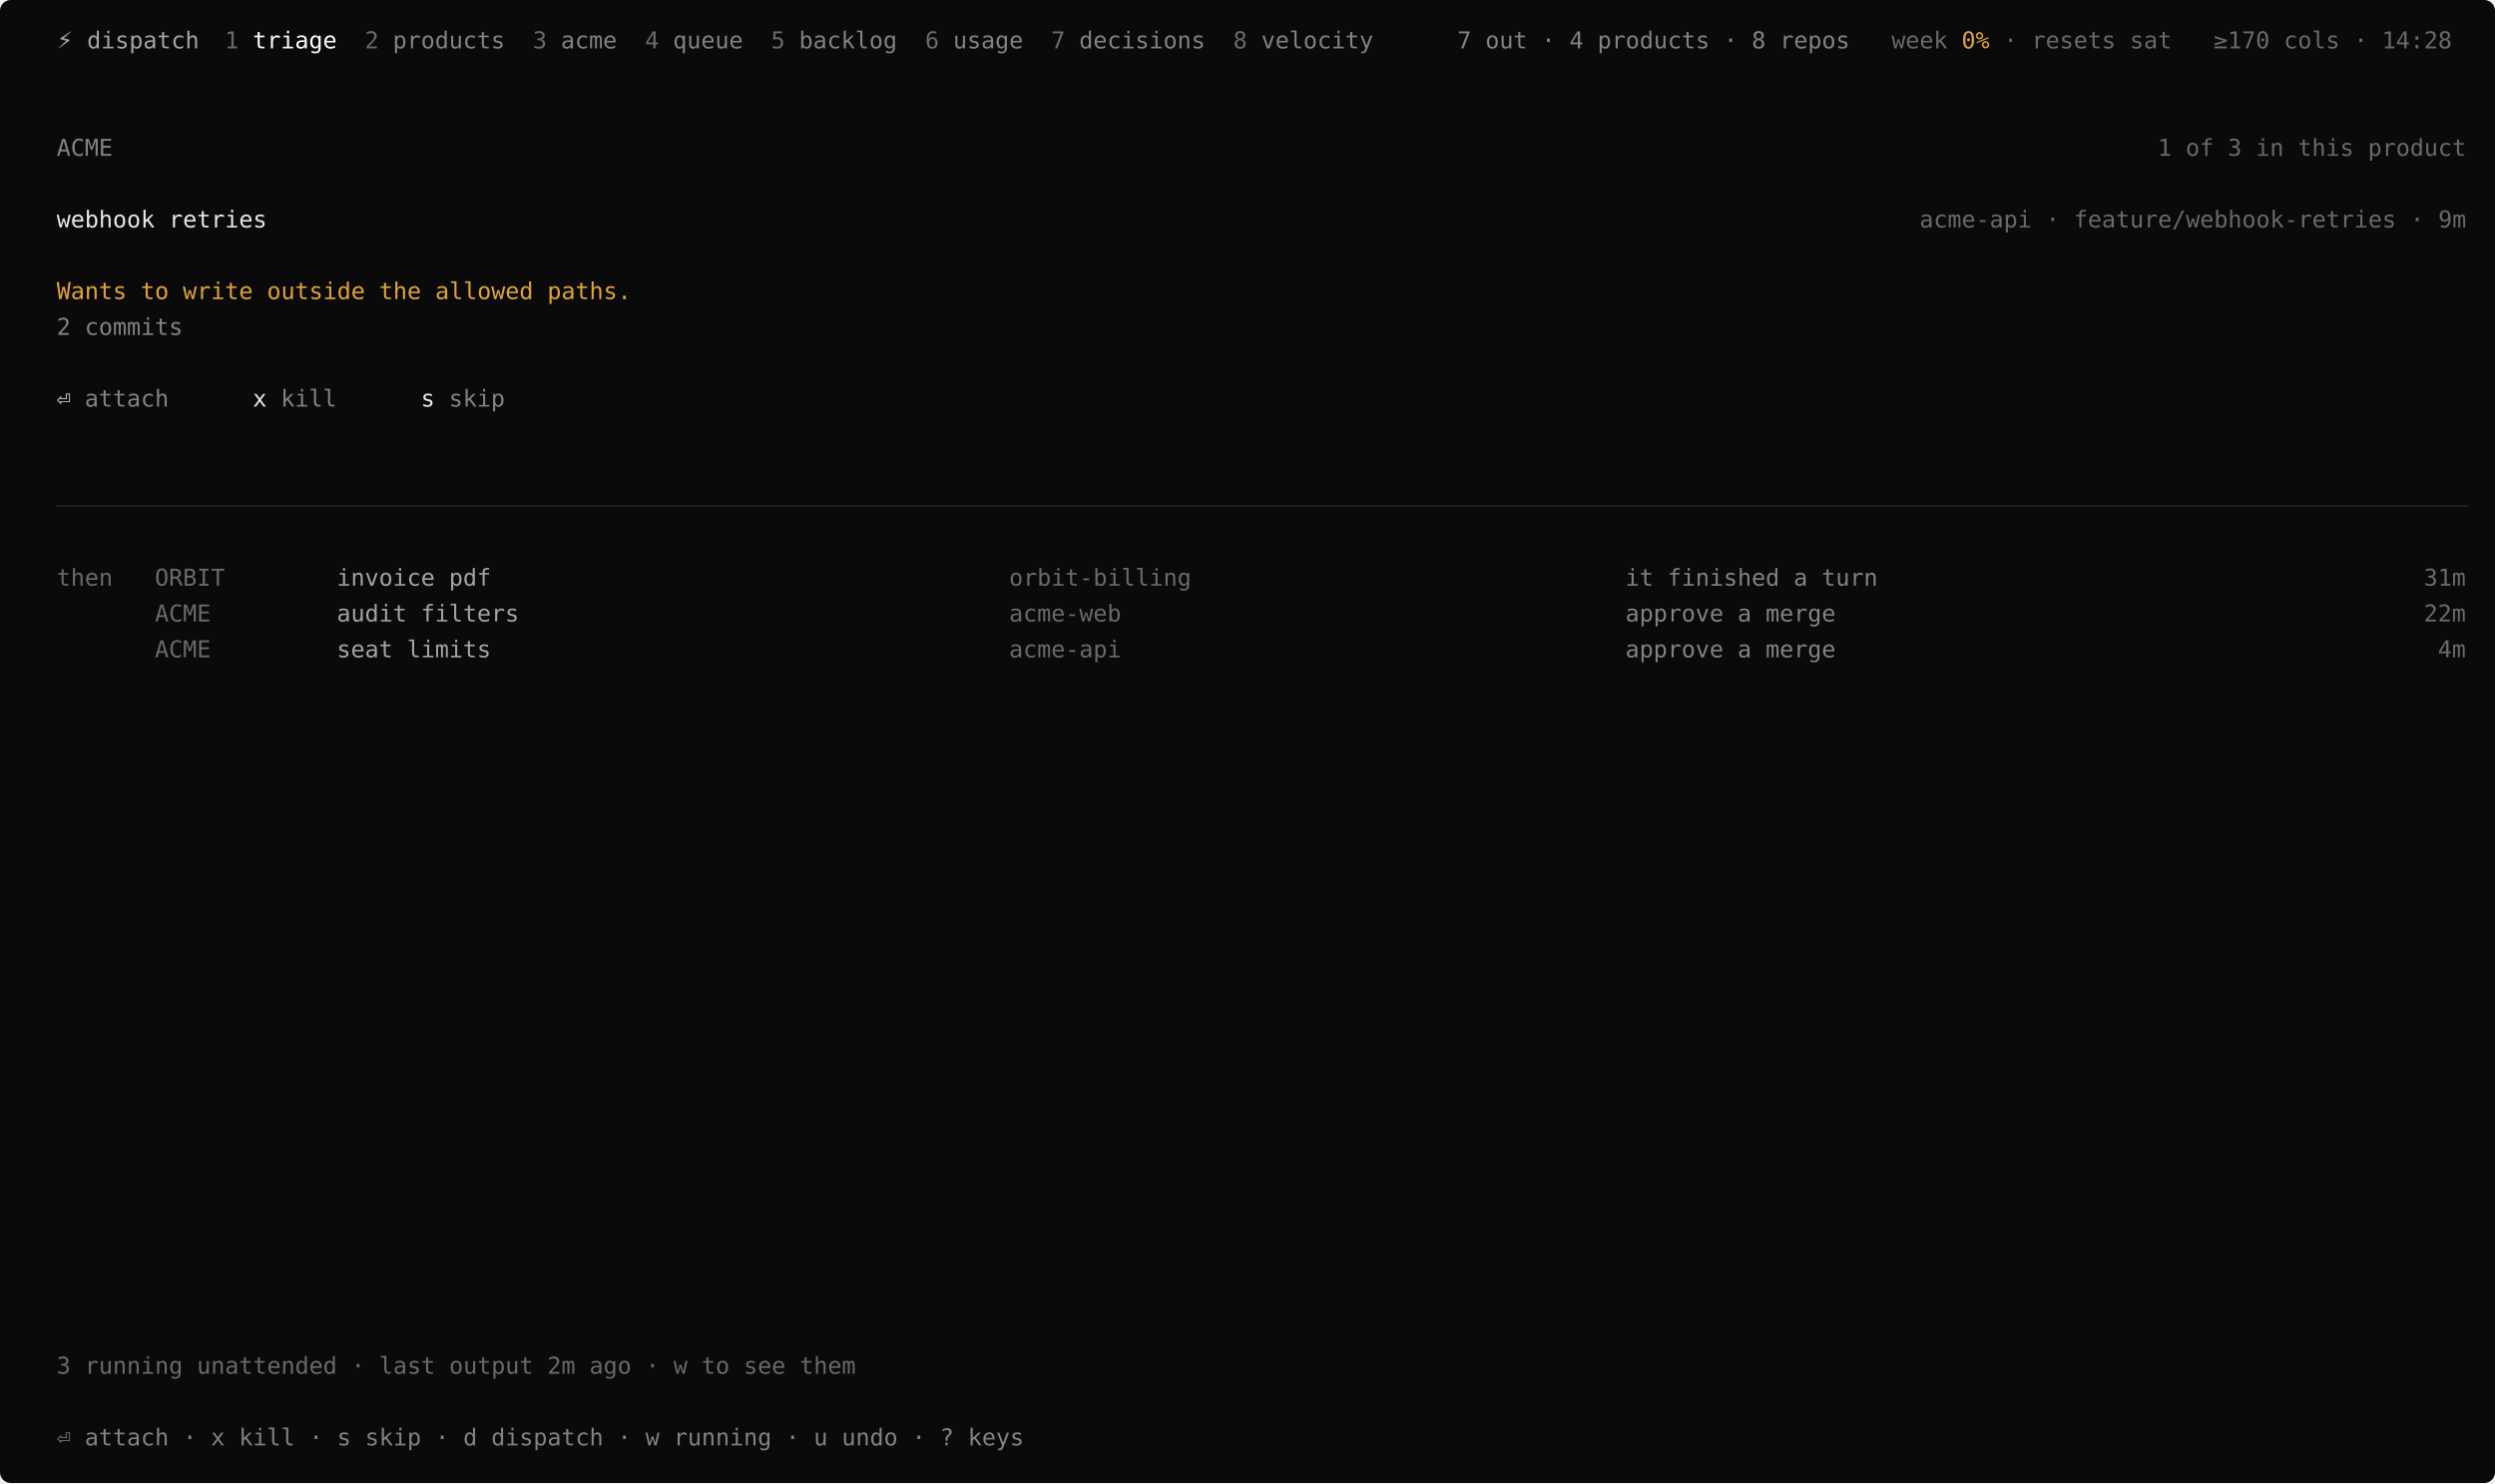
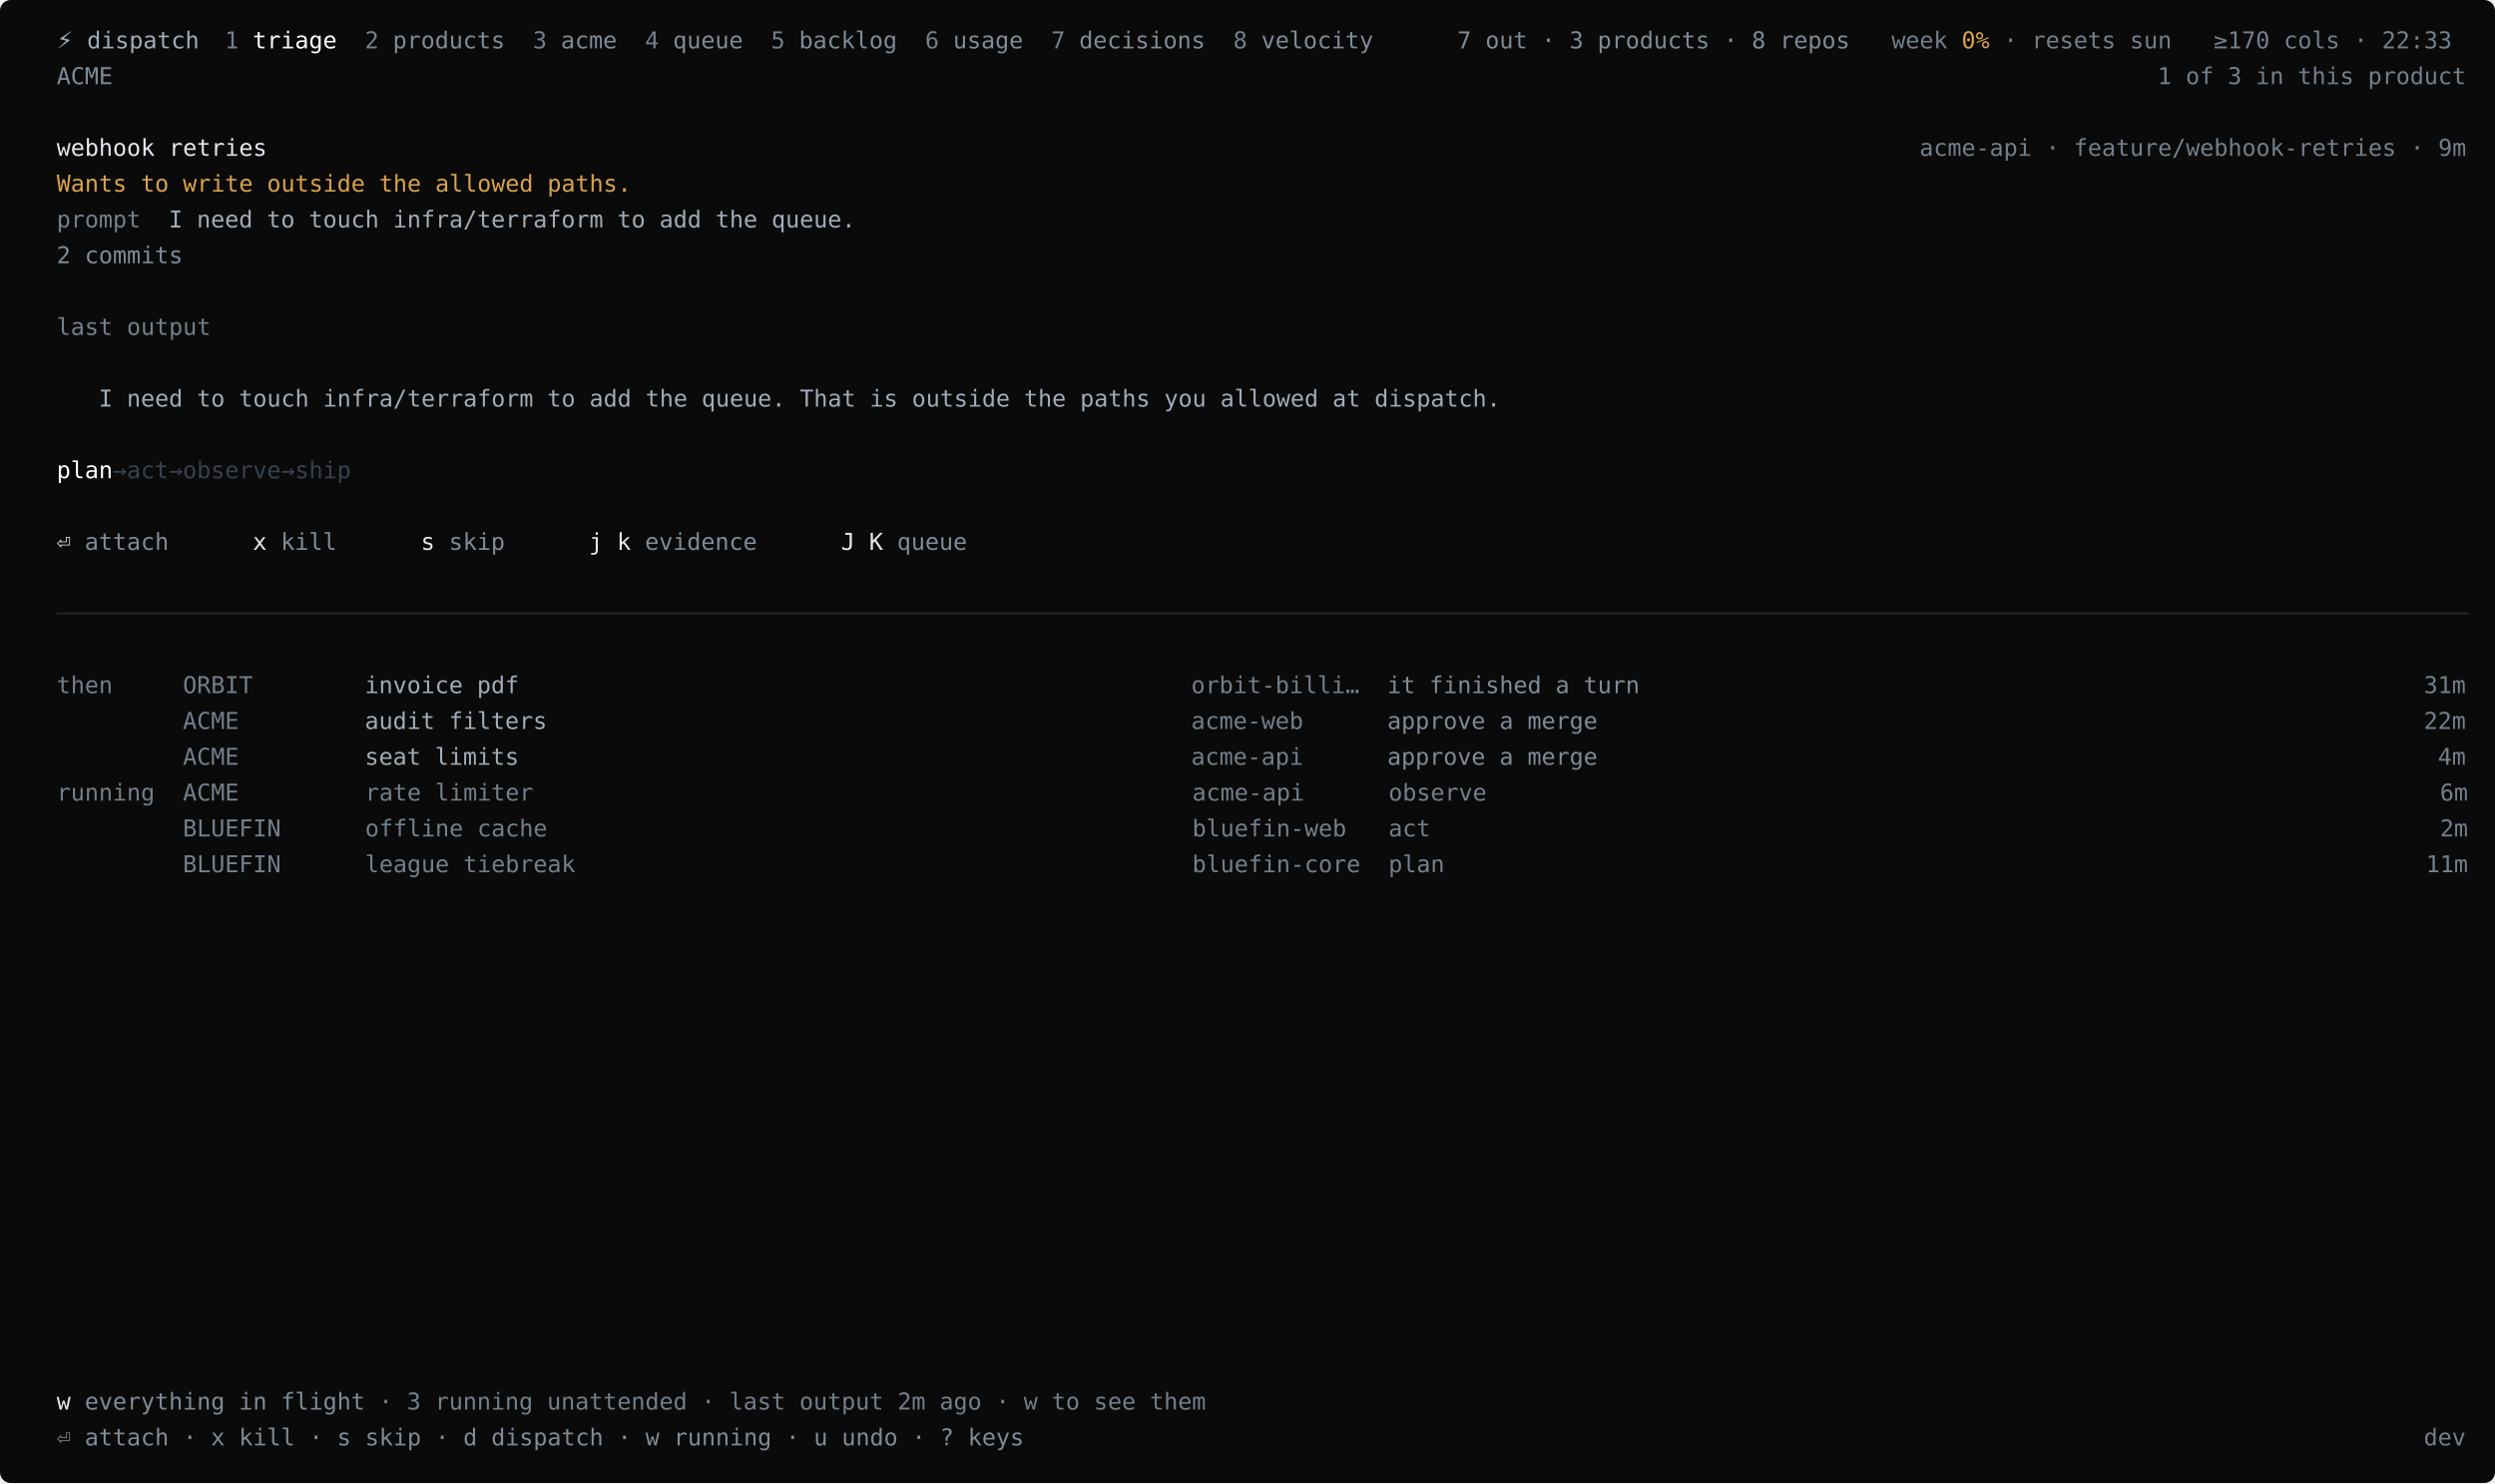
<svg xmlns="http://www.w3.org/2000/svg" width="1393" height="828" viewBox="0 0 1393 828" role="img" aria-label="Triage: the command queue">
  <rect width="1393" height="828" rx="6" fill="#0a0a0a" />
  <g font-family="ui-monospace, SFMono-Regular, Menlo, Consolas, 'DejaVu Sans Mono', monospace" font-size="13.0" xml:space="preserve">
    <text y="27.00" fill="#e8e8e8">
      <tspan x="16.00">  </tspan>
-       <tspan x="31.64" fill="#a3a3a3">⚡ dispatch</tspan>
+       <tspan x="31.64" fill="#a1acb8">⚡ dispatch</tspan>
      <tspan x="109.84">  </tspan>
-       <tspan x="125.48" fill="#696969">1 </tspan>
+       <tspan x="125.48" fill="#737f8b">1 </tspan>
      <tspan x="141.12" fill="#ffffff">triage</tspan>
      <tspan x="188.04">  </tspan>
-       <tspan x="203.68" fill="#696969">2 </tspan>
-       <tspan x="219.32" fill="#828282">products</tspan>
+       <tspan x="203.68" fill="#737f8b">2 </tspan>
+       <tspan x="219.32" fill="#7f8b97">products</tspan>
      <tspan x="281.88">  </tspan>
-       <tspan x="297.52" fill="#696969">3 </tspan>
-       <tspan x="313.16" fill="#828282">acme</tspan>
+       <tspan x="297.52" fill="#737f8b">3 </tspan>
+       <tspan x="313.16" fill="#7f8b97">acme</tspan>
      <tspan x="344.44">  </tspan>
-       <tspan x="360.08" fill="#696969">4 </tspan>
-       <tspan x="375.72" fill="#828282">queue</tspan>
+       <tspan x="360.08" fill="#737f8b">4 </tspan>
+       <tspan x="375.72" fill="#7f8b97">queue</tspan>
      <tspan x="414.82">  </tspan>
-       <tspan x="430.46" fill="#696969">5 </tspan>
-       <tspan x="446.10" fill="#828282">backlog</tspan>
+       <tspan x="430.46" fill="#737f8b">5 </tspan>
+       <tspan x="446.10" fill="#7f8b97">backlog</tspan>
      <tspan x="500.84">  </tspan>
-       <tspan x="516.48" fill="#696969">6 </tspan>
-       <tspan x="532.12" fill="#828282">usage</tspan>
+       <tspan x="516.48" fill="#737f8b">6 </tspan>
+       <tspan x="532.12" fill="#7f8b97">usage</tspan>
      <tspan x="571.22">  </tspan>
-       <tspan x="586.86" fill="#696969">7 </tspan>
-       <tspan x="602.50" fill="#828282">decisions</tspan>
+       <tspan x="586.86" fill="#737f8b">7 </tspan>
+       <tspan x="602.50" fill="#7f8b97">decisions</tspan>
      <tspan x="672.88">  </tspan>
-       <tspan x="688.52" fill="#696969">8 </tspan>
-       <tspan x="704.16" fill="#828282">velocity</tspan>
+       <tspan x="688.52" fill="#737f8b">8 </tspan>
+       <tspan x="704.16" fill="#7f8b97">velocity</tspan>
      <tspan x="766.72">      </tspan>
-       <tspan x="813.64" fill="#828282">7 out · 4 products · 8 repos</tspan>
+       <tspan x="813.64" fill="#7f8b97">7 out · 3 products · 8 repos</tspan>
      <tspan x="1032.60">   </tspan>
-       <tspan x="1056.06" fill="#696969">week </tspan>
-       <tspan x="1095.16" fill="#e0a33a">0%</tspan>
-       <tspan x="1110.80" fill="#696969"> · resets sat</tspan>
+       <tspan x="1056.06" fill="#737f8b">week </tspan>
+       <tspan x="1095.16" fill="#d9a24e">0%</tspan>
+       <tspan x="1110.80" fill="#737f8b"> · resets sun</tspan>
      <tspan x="1212.46">   </tspan>
-       <tspan x="1235.92" fill="#696969">≥170 cols · 14:28</tspan>
+       <tspan x="1235.92" fill="#737f8b">≥170 cols · 22:33</tspan>
+     </text>
+     <text y="47.00" fill="#e8e8e8">
+       <tspan x="16.00">  </tspan>
+       <tspan x="31.64" fill="#7f8b97">ACME</tspan>
+       <tspan x="62.92">                                                                                                                                                  </tspan>
+       <tspan x="1204.64" fill="#737f8b">1 of 3 in this product</tspan>
    </text>
    <text y="87.00" fill="#e8e8e8">
      <tspan x="16.00">  </tspan>
-       <tspan x="31.64" fill="#828282">ACME</tspan>
-       <tspan x="62.92">                                                                                                                                                  </tspan>
-       <tspan x="1204.64" fill="#696969">1 of 3 in this product</tspan>
+       <tspan x="31.64" fill="#e3e8ee">webhook retries</tspan>
+       <tspan x="148.94">                                                                                                                      </tspan>
+       <tspan x="1071.70" fill="#737f8b">acme-api · feature/webhook-retries · 9m</tspan>
+     </text>
+     <text y="107.00" fill="#e8e8e8">
+       <tspan x="16.00">  </tspan>
+       <tspan x="31.64" fill="#d9a24e">Wants to write outside the allowed paths.</tspan>
    </text>
    <text y="127.00" fill="#e8e8e8">
      <tspan x="16.00">  </tspan>
-       <tspan x="31.64">webhook retries</tspan>
-       <tspan x="148.94">                                                                                                                      </tspan>
-       <tspan x="1071.70" fill="#696969">acme-api · feature/webhook-retries · 9m</tspan>
+       <tspan x="31.64" fill="#737f8b">prompt  </tspan>
+       <tspan x="94.20" fill="#a1acb8">I need to touch infra/terraform to add the queue.                                                                                                                   </tspan>
    </text>
-     <text y="167.00" fill="#e8e8e8">
+     <text y="147.00" fill="#e8e8e8">
      <tspan x="16.00">  </tspan>
-       <tspan x="31.64" fill="#e0a33a">Wants to write outside the allowed paths.</tspan>
+       <tspan x="31.64" fill="#7f8b97">2 commits</tspan>
    </text>
    <text y="187.00" fill="#e8e8e8">
      <tspan x="16.00">  </tspan>
-       <tspan x="31.64" fill="#828282">2 commits</tspan>
+       <tspan x="31.64" fill="#737f8b">last output</tspan>
    </text>
    <text y="227.00" fill="#e8e8e8">
      <tspan x="16.00">  </tspan>
-       <tspan x="31.64">⏎</tspan>
+       <tspan x="31.64" fill="#a1acb8">   I need to touch infra/terraform to add the queue. That is outside the paths you allowed at dispatch.                                                                     </tspan>
+     </text>
+     <text y="267.00" fill="#e8e8e8">
+       <tspan x="16.00">  </tspan>
+       <tspan x="31.64" fill="#ffffff">plan</tspan>
+       <tspan x="62.92" fill="#38414f">→act→observe→ship</tspan>
+     </text>
+     <text y="307.00" fill="#e8e8e8">
+       <tspan x="16.00">  </tspan>
+       <tspan x="31.64" fill="#e3e8ee">⏎</tspan>
      <tspan x="39.46"> </tspan>
-       <tspan x="47.28" fill="#828282">attach</tspan>
+       <tspan x="47.28" fill="#7f8b97">attach</tspan>
      <tspan x="94.20">      </tspan>
-       <tspan x="141.12">x</tspan>
+       <tspan x="141.12" fill="#e3e8ee">x</tspan>
      <tspan x="148.94"> </tspan>
-       <tspan x="156.76" fill="#828282">kill</tspan>
+       <tspan x="156.76" fill="#7f8b97">kill</tspan>
      <tspan x="188.04">      </tspan>
-       <tspan x="234.96">s</tspan>
+       <tspan x="234.96" fill="#e3e8ee">s</tspan>
      <tspan x="242.78"> </tspan>
-       <tspan x="250.60" fill="#828282">skip</tspan>
-     </text>
-     <text y="287.00" fill="#e8e8e8">
-       <tspan x="16.00">  </tspan>
-       <tspan x="31.64" fill="#1e1e1e">────────────────────────────────────────────────────────────────────────────────────────────────────────────────────────────────────────────────────────────────────────────</tspan>
-     </text>
-     <text y="327.00" fill="#e8e8e8">
-       <tspan x="16.00">  </tspan>
-       <tspan x="31.64" fill="#696969">then   ORBIT        </tspan>
-       <tspan x="188.04" fill="#a3a3a3">invoice pdf                                     </tspan>
-       <tspan x="563.40" fill="#696969">orbit-billing                               </tspan>
-       <tspan x="907.48" fill="#828282">it finished a turn                                    </tspan>
-       <tspan x="1329.76" fill="#696969">   31m</tspan>
+       <tspan x="250.60" fill="#7f8b97">skip</tspan>
+       <tspan x="281.88">      </tspan>
+       <tspan x="328.80" fill="#e3e8ee">j k</tspan>
+       <tspan x="352.26"> </tspan>
+       <tspan x="360.08" fill="#7f8b97">evidence</tspan>
+       <tspan x="422.64">      </tspan>
+       <tspan x="469.56" fill="#e3e8ee">J K</tspan>
+       <tspan x="493.02"> </tspan>
+       <tspan x="500.84" fill="#7f8b97">queue</tspan>
    </text>
    <text y="347.00" fill="#e8e8e8">
      <tspan x="16.00">  </tspan>
-       <tspan x="31.64" fill="#696969">       ACME         </tspan>
-       <tspan x="188.04" fill="#a3a3a3">audit filters                                   </tspan>
-       <tspan x="563.40" fill="#696969">acme-web                                    </tspan>
-       <tspan x="907.48" fill="#828282">approve a merge                                       </tspan>
-       <tspan x="1329.76" fill="#696969">   22m</tspan>
+       <tspan x="31.64" fill="#1f2630">────────────────────────────────────────────────────────────────────────────────────────────────────────────────────────────────────────────────────────────────────────────</tspan>
    </text>
-     <text y="367.00" fill="#e8e8e8">
+     <text y="387.00" fill="#e8e8e8">
      <tspan x="16.00">  </tspan>
-       <tspan x="31.64" fill="#696969">       ACME         </tspan>
-       <tspan x="188.04" fill="#a3a3a3">seat limits                                     </tspan>
-       <tspan x="563.40" fill="#696969">acme-api                                    </tspan>
-       <tspan x="907.48" fill="#828282">approve a merge                                       </tspan>
-       <tspan x="1329.76" fill="#696969">    4m</tspan>
+       <tspan x="31.64" fill="#737f8b">then     ORBIT        </tspan>
+       <tspan x="203.68" fill="#a1acb8">invoice pdf                                                </tspan>
+       <tspan x="665.06" fill="#737f8b">orbit-billi…  </tspan>
+       <tspan x="774.54" fill="#7f8b97">it finished a turn                                                     </tspan>
+       <tspan x="1329.76" fill="#737f8b">   31m</tspan>
    </text>
-     <text y="767.00" fill="#e8e8e8">
+     <text y="407.00" fill="#e8e8e8">
      <tspan x="16.00">  </tspan>
-       <tspan x="31.64" fill="#696969">3 running unattended · last output 2m ago · w to see them</tspan>
+       <tspan x="31.64" fill="#737f8b">         ACME         </tspan>
+       <tspan x="203.68" fill="#a1acb8">audit filters                                              </tspan>
+       <tspan x="665.06" fill="#737f8b">acme-web      </tspan>
+       <tspan x="774.54" fill="#7f8b97">approve a merge                                                        </tspan>
+       <tspan x="1329.76" fill="#737f8b">   22m</tspan>
+     </text>
+     <text y="427.00" fill="#e8e8e8">
+       <tspan x="16.00">  </tspan>
+       <tspan x="31.64" fill="#737f8b">         ACME         </tspan>
+       <tspan x="203.68" fill="#a1acb8">seat limits                                                </tspan>
+       <tspan x="665.06" fill="#737f8b">acme-api      </tspan>
+       <tspan x="774.54" fill="#7f8b97">approve a merge                                                        </tspan>
+       <tspan x="1329.76" fill="#737f8b">    4m</tspan>
+     </text>
+     <text y="447.00" fill="#e8e8e8">
+       <tspan x="16.00">  </tspan>
+       <tspan x="31.64" fill="#737f8b">running  ACME         rate limiter                                               acme-api      observe                                                                    6m</tspan>
+     </text>
+     <text y="467.00" fill="#e8e8e8">
+       <tspan x="16.00">  </tspan>
+       <tspan x="31.64" fill="#737f8b">         BLUEFIN      offline cache                                              bluefin-web   act                                                                        2m</tspan>
+     </text>
+     <text y="487.00" fill="#e8e8e8">
+       <tspan x="16.00">  </tspan>
+       <tspan x="31.64" fill="#737f8b">         BLUEFIN      league tiebreak                                            bluefin-core  plan                                                                      11m</tspan>
+     </text>
+     <text y="787.00" fill="#e8e8e8">
+       <tspan x="16.00">  </tspan>
+       <tspan x="31.64" fill="#e3e8ee">w</tspan>
+       <tspan x="39.46"> </tspan>
+       <tspan x="47.28" fill="#7f8b97">everything in flight</tspan>
+       <tspan x="203.68"> </tspan>
+       <tspan x="211.50" fill="#737f8b">· 3 running unattended · last output 2m ago · w to see them</tspan>
    </text>
    <text y="807.00" fill="#e8e8e8">
      <tspan x="16.00">  </tspan>
-       <tspan x="31.64" fill="#828282">⏎ attach · x kill · s skip · d dispatch · w running · u undo · ? keys</tspan>
+       <tspan x="31.64" fill="#7f8b97">⏎ attach · x kill · s skip · d dispatch · w running · u undo · ? keys</tspan>
+       <tspan x="571.22">                                                                                                    </tspan>
+       <tspan x="1353.22" fill="#737f8b">dev</tspan>
    </text>
  </g>
</svg>
